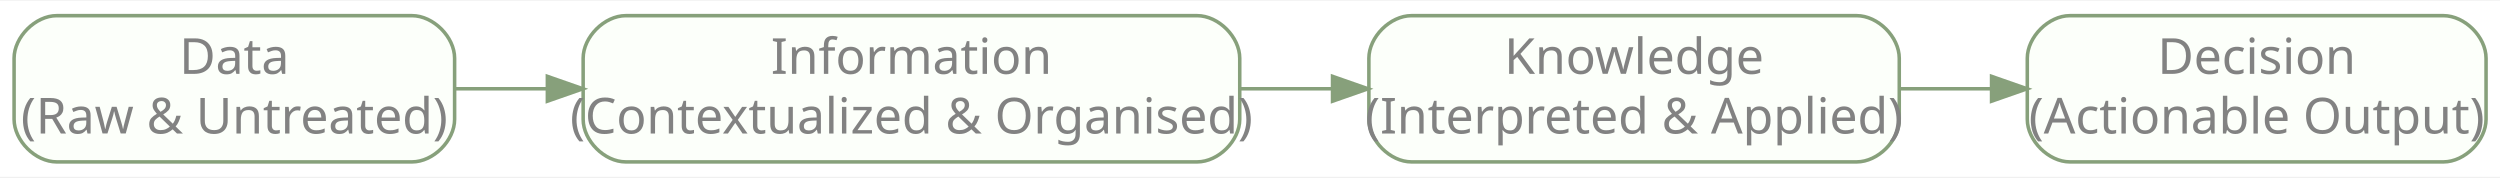
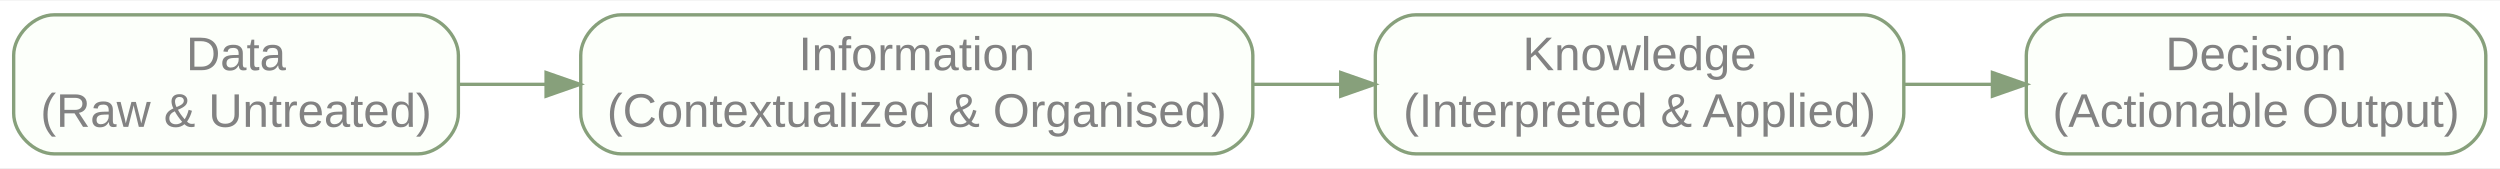
- <svg xmlns="http://www.w3.org/2000/svg" width="704pt" height="50pt" viewBox="0.00 0.00 704.41 49.60">
+ <svg xmlns="http://www.w3.org/2000/svg" width="741pt" height="50pt" viewBox="0.00 0.00 740.88 49.60">
  <g id="graph0" class="graph" transform="scale(1 1) rotate(0) translate(4 45.6)">
-     <polygon fill="#ffffff" stroke="transparent" points="-4,4 -4,-45.6 700.415,-45.6 700.415,4 -4,4" />
+     <polygon fill="#ffffff" stroke="transparent" points="-4,4 -4,-45.6 736.878,-45.6 736.878,4 -4,4" />
    <g id="node1" class="node">
-       <path fill="#fcfffa" stroke="#87a07b" d="M112.093,-41.402C112.093,-41.402 11.969,-41.402 11.969,-41.402 5.969,-41.402 -.031,-35.402 -.031,-29.402 -.031,-29.402 -.031,-12.198 -.031,-12.198 -.031,-6.198 5.969,-.198 11.969,-.198 11.969,-.198 112.093,-.198 112.093,-.198 118.093,-.198 124.093,-6.198 124.093,-12.198 124.093,-12.198 124.093,-29.402 124.093,-29.402 124.093,-35.402 118.093,-41.402 112.093,-41.402" />
-       <text text-anchor="middle" x="62.031" y="-25" font-family="Plus Jakarta Sans" font-size="14.00" fill="#828282">Data</text>
-       <text text-anchor="middle" x="62.031" y="-8.2" font-family="Plus Jakarta Sans" font-size="14.00" fill="#828282">(Raw &amp; Untreated)</text>
+       <path fill="#fcfffa" stroke="#87a07b" d="M119.844,-41.402C119.844,-41.402 12.052,-41.402 12.052,-41.402 6.052,-41.402 .052,-35.402 .052,-29.402 .052,-29.402 .052,-12.198 .052,-12.198 .052,-6.198 6.052,-.198 12.052,-.198 12.052,-.198 119.844,-.198 119.844,-.198 125.844,-.198 131.844,-6.198 131.844,-12.198 131.844,-12.198 131.844,-29.402 131.844,-29.402 131.844,-35.402 125.844,-41.402 119.844,-41.402" />
+       <text text-anchor="middle" x="65.948" y="-25" font-family="Arial" font-size="14.00" fill="#828282">Data</text>
+       <text text-anchor="middle" x="65.948" y="-8.2" font-family="Arial" font-size="14.00" fill="#828282">(Raw &amp; Untreated)</text>
    </g>
    <g id="node2" class="node">
-       <path fill="#fcfffa" stroke="#87a07b" d="M333.314,-41.402C333.314,-41.402 172.311,-41.402 172.311,-41.402 166.311,-41.402 160.311,-35.402 160.311,-29.402 160.311,-29.402 160.311,-12.198 160.311,-12.198 160.311,-6.198 166.311,-.198 172.311,-.198 172.311,-.198 333.314,-.198 333.314,-.198 339.314,-.198 345.314,-6.198 345.314,-12.198 345.314,-12.198 345.314,-29.402 345.314,-29.402 345.314,-35.402 339.314,-41.402 333.314,-41.402" />
-       <text text-anchor="middle" x="252.812" y="-25" font-family="Plus Jakarta Sans" font-size="14.00" fill="#828282">Information</text>
-       <text text-anchor="middle" x="252.812" y="-8.2" font-family="Plus Jakarta Sans" font-size="14.00" fill="#828282">(Contextualized &amp; Organised)</text>
+       <path fill="#fcfffa" stroke="#87a07b" d="M355.28,-41.402C355.28,-41.402 180.101,-41.402 180.101,-41.402 174.101,-41.402 168.101,-35.402 168.101,-29.402 168.101,-29.402 168.101,-12.198 168.101,-12.198 168.101,-6.198 174.101,-.198 180.101,-.198 180.101,-.198 355.28,-.198 355.28,-.198 361.28,-.198 367.28,-6.198 367.28,-12.198 367.28,-12.198 367.28,-29.402 367.28,-29.402 367.28,-35.402 361.28,-41.402 355.28,-41.402" />
+       <text text-anchor="middle" x="267.691" y="-25" font-family="Arial" font-size="14.00" fill="#828282">Information</text>
+       <text text-anchor="middle" x="267.691" y="-8.2" font-family="Arial" font-size="14.00" fill="#828282">(Contextualized &amp; Organised)</text>
    </g>
    <g id="edge1" class="edge">
-       <path fill="none" stroke="#87a07b" d="M124.236,-20.8C132.61,-20.8 141.375,-20.8 150.222,-20.8" />
-       <polygon fill="#87a07b" stroke="#87a07b" points="150.23,-24.3 160.23,-20.8 150.23,-17.3 150.23,-24.3" />
+       <path fill="none" stroke="#87a07b" d="M132.006,-20.8C140.266,-20.8 148.88,-20.8 157.587,-20.8" />
+       <polygon fill="#87a07b" stroke="#87a07b" points="157.835,-24.3 167.835,-20.8 157.835,-17.3 157.835,-24.3" />
    </g>
    <g id="node3" class="node">
-       <path fill="#fcfffa" stroke="#87a07b" d="M519.144,-41.402C519.144,-41.402 393.702,-41.402 393.702,-41.402 387.702,-41.402 381.702,-35.402 381.702,-29.402 381.702,-29.402 381.702,-12.198 381.702,-12.198 381.702,-6.198 387.702,-.198 393.702,-.198 393.702,-.198 519.144,-.198 519.144,-.198 525.144,-.198 531.144,-6.198 531.144,-12.198 531.144,-12.198 531.144,-29.402 531.144,-29.402 531.144,-35.402 525.144,-41.402 519.144,-41.402" />
-       <text text-anchor="middle" x="456.423" y="-25" font-family="Plus Jakarta Sans" font-size="14.00" fill="#828282">Knowledge</text>
-       <text text-anchor="middle" x="456.423" y="-8.2" font-family="Plus Jakarta Sans" font-size="14.00" fill="#828282">(Interpreted &amp; Applied)</text>
+       <path fill="#fcfffa" stroke="#87a07b" d="M548.197,-41.402C548.197,-41.402 415.581,-41.402 415.581,-41.402 409.581,-41.402 403.581,-35.402 403.581,-29.402 403.581,-29.402 403.581,-12.198 403.581,-12.198 403.581,-6.198 409.581,-.198 415.581,-.198 415.581,-.198 548.197,-.198 548.197,-.198 554.197,-.198 560.197,-6.198 560.197,-12.198 560.197,-12.198 560.197,-29.402 560.197,-29.402 560.197,-35.402 554.197,-41.402 548.197,-41.402" />
+       <text text-anchor="middle" x="481.889" y="-25" font-family="Arial" font-size="14.00" fill="#828282">Knowledge</text>
+       <text text-anchor="middle" x="481.889" y="-8.2" font-family="Arial" font-size="14.00" fill="#828282">(Interpreted &amp; Applied)</text>
    </g>
    <g id="edge2" class="edge">
-       <path fill="none" stroke="#87a07b" d="M345.383,-20.8C354.066,-20.8 362.84,-20.8 371.448,-20.8" />
-       <polygon fill="#87a07b" stroke="#87a07b" points="371.463,-24.3 381.463,-20.8 371.463,-17.3 371.463,-24.3" />
+       <path fill="none" stroke="#87a07b" d="M367.578,-20.8C376.108,-20.8 384.698,-20.8 393.132,-20.8" />
+       <polygon fill="#87a07b" stroke="#87a07b" points="393.328,-24.3 403.328,-20.8 393.328,-17.3 393.328,-24.3" />
    </g>
    <g id="node4" class="node">
-       <path fill="#fcfffa" stroke="#87a07b" d="M684.481,-41.402C684.481,-41.402 579.218,-41.402 579.218,-41.402 573.218,-41.402 567.218,-35.402 567.218,-29.402 567.218,-29.402 567.218,-12.198 567.218,-12.198 567.218,-6.198 573.218,-.198 579.218,-.198 579.218,-.198 684.481,-.198 684.481,-.198 690.481,-.198 696.481,-6.198 696.481,-12.198 696.481,-12.198 696.481,-29.402 696.481,-29.402 696.481,-35.402 690.481,-41.402 684.481,-41.402" />
-       <text text-anchor="middle" x="631.849" y="-25" font-family="Plus Jakarta Sans" font-size="14.00" fill="#828282">Decision</text>
-       <text text-anchor="middle" x="631.849" y="-8.2" font-family="Plus Jakarta Sans" font-size="14.00" fill="#828282">(Actionable Output)</text>
+       <path fill="#fcfffa" stroke="#87a07b" d="M720.671,-41.402C720.671,-41.402 608.5,-41.402 608.5,-41.402 602.5,-41.402 596.5,-35.402 596.5,-29.402 596.5,-29.402 596.5,-12.198 596.5,-12.198 596.5,-6.198 602.5,-.198 608.5,-.198 608.5,-.198 720.671,-.198 720.671,-.198 726.671,-.198 732.671,-6.198 732.671,-12.198 732.671,-12.198 732.671,-29.402 732.671,-29.402 732.671,-35.402 726.671,-41.402 720.671,-41.402" />
+       <text text-anchor="middle" x="664.585" y="-25" font-family="Arial" font-size="14.00" fill="#828282">Decision</text>
+       <text text-anchor="middle" x="664.585" y="-8.2" font-family="Arial" font-size="14.00" fill="#828282">(Actionable Output)</text>
    </g>
    <g id="edge3" class="edge">
-       <path fill="none" stroke="#87a07b" d="M531.328,-20.8C539.803,-20.8 548.44,-20.8 556.915,-20.8" />
-       <polygon fill="#87a07b" stroke="#87a07b" points="557.15,-24.3 567.15,-20.8 557.15,-17.3 557.15,-24.3" />
+       <path fill="none" stroke="#87a07b" d="M560.429,-20.8C569.049,-20.8 577.823,-20.8 586.438,-20.8" />
+       <polygon fill="#87a07b" stroke="#87a07b" points="586.459,-24.3 596.459,-20.8 586.459,-17.3 586.459,-24.3" />
    </g>
  </g>
</svg>
